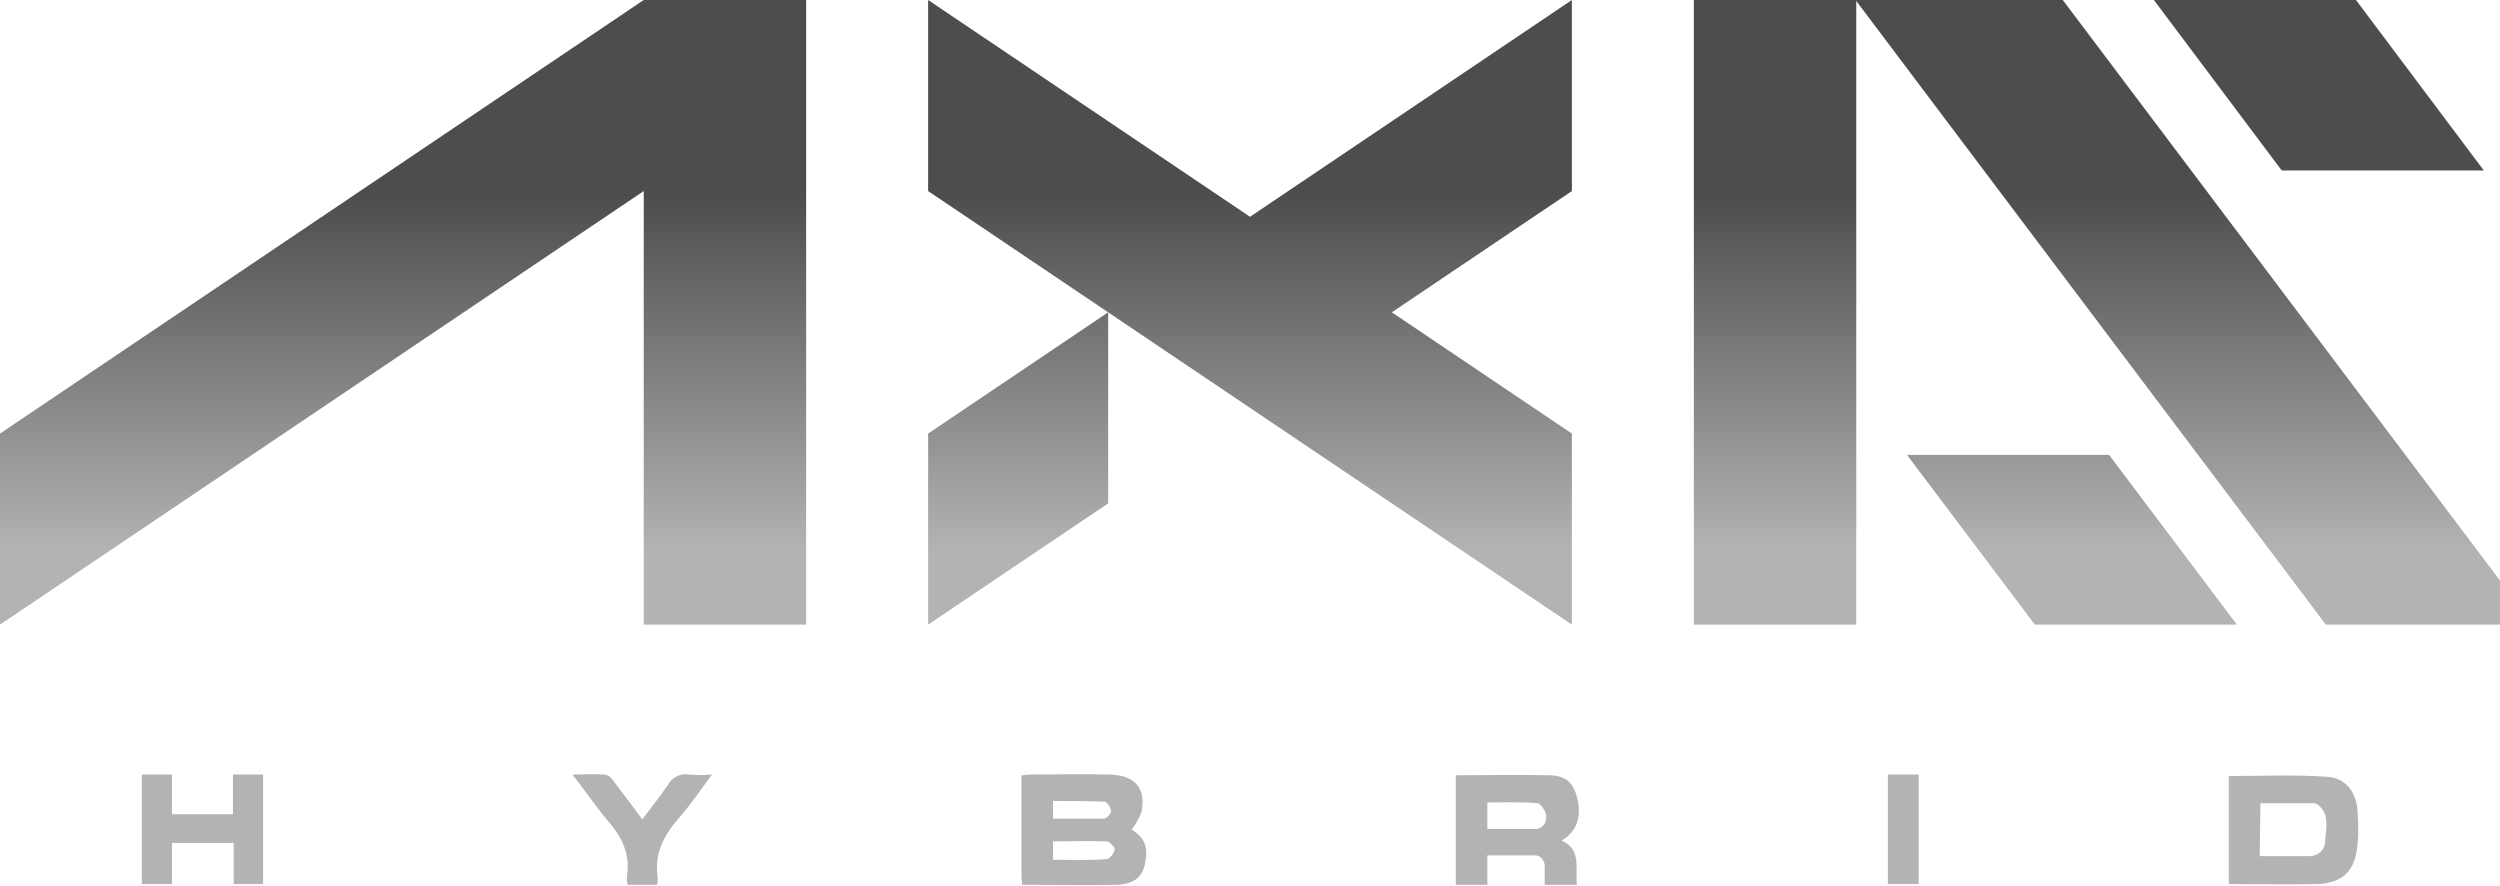
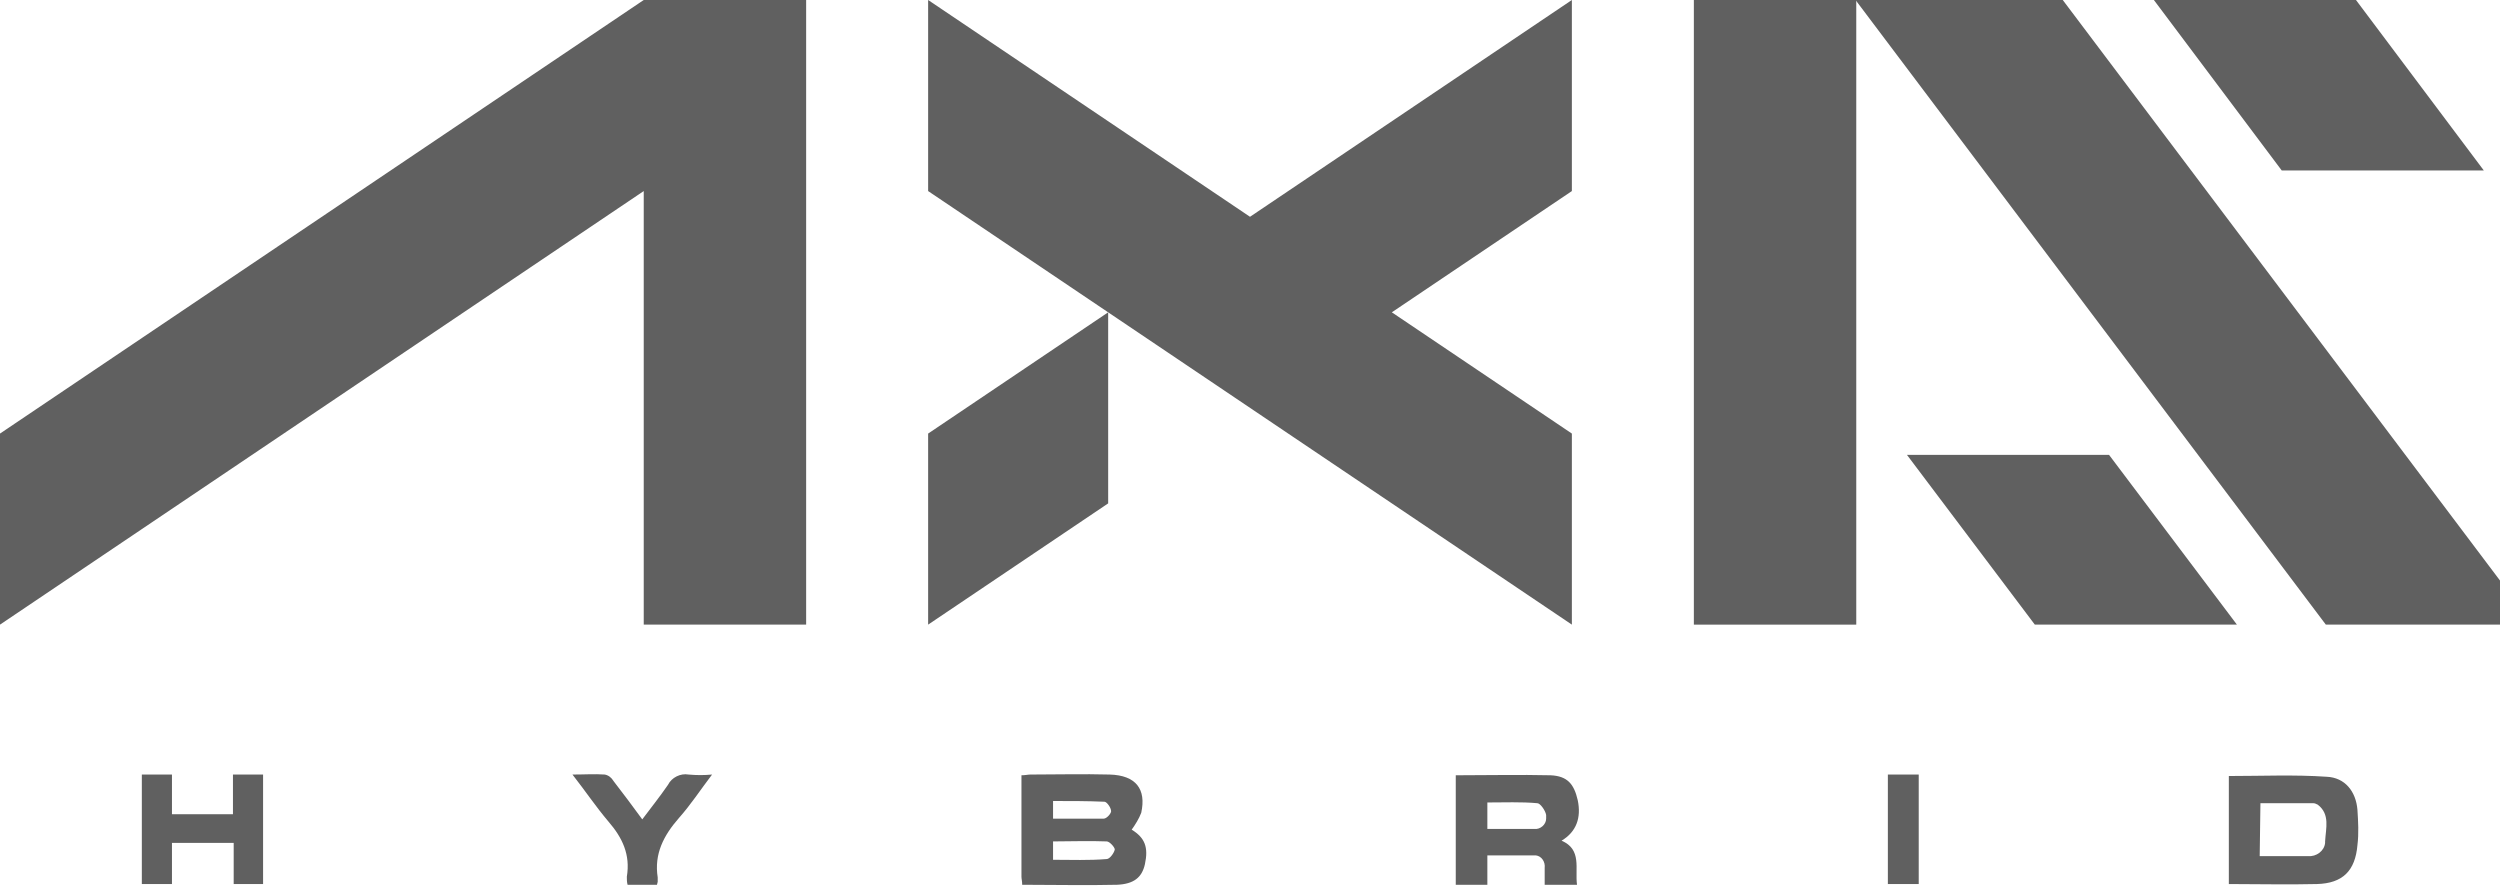
<svg xmlns="http://www.w3.org/2000/svg" version="1.1" id="Capa_1" x="0px" y="0px" viewBox="0 0 340.2 120.5" style="enable-background:new 0 0 340.2 120.5;" xml:space="preserve">
  <style type="text/css">
- 	.st0{fill:url(#SVGID_1_);}
- 	.st1{fill:url(#SVGID_00000067237397147212514710000014404883419742494854_);}
- 	.st2{fill:url(#SVGID_00000168822421693509162460000016700201958626242972_);}
- 	.st3{fill:url(#SVGID_00000023993702203502194590000001999354551815759279_);}
- 	.st4{fill:url(#SVGID_00000149377875605514143100000003438809913235261614_);}
- 	.st5{fill:url(#SVGID_00000042734844673721602340000007278148076088349090_);}
- 	.st6{fill:url(#SVGID_00000167390954239848145130000016015673418617302419_);}
- 	.st7{fill:#B3B3B3;}
+ 	.st0{fill:#606060;}
</style>
  <g id="Capa_1_00000086694005752531655680000011820215737366697889_">
-     <linearGradient id="SVGID_1_" gradientUnits="userSpaceOnUse" x1="54.85" y1="12.614" x2="54.85" y2="60.965" gradientTransform="matrix(1 0 0 -1 0 87.5145)">
-       <stop offset="0" style="stop-color:#B3B3B3" />
-       <stop offset="1" style="stop-color:#4D4D4D" />
-     </linearGradient>
    <polygon class="st0" points="0,59 0,85 87.6,26 87.6,85 109.7,85 109.7,0 87.6,0  " />
-     <linearGradient id="SVGID_00000054961003092712707260000000043393625409698729_" gradientUnits="userSpaceOnUse" x1="241.49" y1="12.614" x2="241.49" y2="60.965" gradientTransform="matrix(1 0 0 -1 0 87.5145)">
-       <stop offset="0" style="stop-color:#B3B3B3" />
-       <stop offset="1" style="stop-color:#4D4D4D" />
-     </linearGradient>
-     <rect x="230.5" style="fill:url(#SVGID_00000054961003092712707260000000043393625409698729_);" width="22.1" height="85" />
-     <linearGradient id="SVGID_00000011737637963661083490000010270596299278987435_" gradientUnits="userSpaceOnUse" x1="138.515" y1="12.614" x2="138.515" y2="60.965" gradientTransform="matrix(1 0 0 -1 0 87.5145)">
-       <stop offset="0" style="stop-color:#B3B3B3" />
-       <stop offset="1" style="stop-color:#4D4D4D" />
-     </linearGradient>
-     <polygon style="fill:url(#SVGID_00000011737637963661083490000010270596299278987435_);" points="126.3,85 150.8,68.5 150.8,42.5    126.3,59  " />
-     <linearGradient id="SVGID_00000181787428567337225590000006363622174439077786_" gradientUnits="userSpaceOnUse" x1="170.08" y1="12.614" x2="170.08" y2="60.965" gradientTransform="matrix(1 0 0 -1 0 87.5145)">
-       <stop offset="0" style="stop-color:#B3B3B3" />
-       <stop offset="1" style="stop-color:#4D4D4D" />
-     </linearGradient>
-     <polygon style="fill:url(#SVGID_00000181787428567337225590000006363622174439077786_);" points="170.1,29.5 126.3,0 126.3,26    170.1,55.5 170.1,55.5 170.1,55.5 213.9,85 213.9,59 189.4,42.5 213.9,26 213.9,0 170.1,29.5  " />
-     <linearGradient id="SVGID_00000153704579632390284360000004083692857002964912_" gradientUnits="userSpaceOnUse" x1="315.575" y1="12.614" x2="315.575" y2="60.965" gradientTransform="matrix(1 0 0 -1 0 87.5145)">
-       <stop offset="0" style="stop-color:#B3B3B3" />
-       <stop offset="1" style="stop-color:#4D4D4D" />
-     </linearGradient>
-     <polygon style="fill:url(#SVGID_00000153704579632390284360000004083692857002964912_);" points="338,23.2 320.6,0 293.1,0    310.5,23.2  " />
-     <linearGradient id="SVGID_00000070798628265899271950000001156116418582336415_" gradientUnits="userSpaceOnUse" x1="281.945" y1="12.614" x2="281.945" y2="60.965" gradientTransform="matrix(1 0 0 -1 0 87.5145)">
-       <stop offset="0" style="stop-color:#B3B3B3" />
-       <stop offset="1" style="stop-color:#4D4D4D" />
-     </linearGradient>
-     <polygon style="fill:url(#SVGID_00000070798628265899271950000001156116418582336415_);" points="259.5,61.9 276.9,85 304.4,85    287,61.9  " />
-     <linearGradient id="SVGID_00000016076867990424994620000010444778160966636953_" gradientUnits="userSpaceOnUse" x1="296.345" y1="12.614" x2="296.345" y2="60.965" gradientTransform="matrix(1 0 0 -1 0 87.5145)">
-       <stop offset="0" style="stop-color:#B3B3B3" />
-       <stop offset="1" style="stop-color:#4D4D4D" />
-     </linearGradient>
-     <polygon style="fill:url(#SVGID_00000016076867990424994620000010444778160966636953_);" points="280.7,0 252.5,0 316.5,85    340.2,85 340.2,79  " />
-     <path class="st7" d="M139.1,120.4c0-0.5-0.1-0.8-0.1-1.1v-13.8c0.5,0,0.9-0.1,1.2-0.1c3.6,0,7.2-0.1,10.8,0s5,2,4.3,5.2   c-0.3,0.8-0.8,1.6-1.3,2.3c1.8,1.1,2.3,2.4,1.8,4.7c-0.4,1.8-1.5,2.7-3.8,2.8C147.8,120.5,143.5,120.4,139.1,120.4z M143.3,117   c2.5,0,4.9,0.1,7.3-0.1c0.4,0,1-0.8,1.1-1.3c0-0.3-0.7-1.1-1.1-1.1c-2.4-0.1-4.8,0-7.3,0V117z M143.3,111.4c2.4,0,4.6,0,6.9,0   c0.4,0,1-0.7,1-1c0-0.5-0.6-1.3-0.9-1.3c-2.3-0.1-4.6-0.1-7-0.1L143.3,111.4z" />
-     <path class="st7" d="M303.3,120.3v-14.7c4.5,0,8.9-0.2,13.3,0.1c2.5,0.1,4,2,4.2,4.5c0.1,1.6,0.2,3.2,0,4.8c-0.3,3.5-2,5.2-5.5,5.3   C311.3,120.4,307.4,120.3,303.3,120.3z M307.5,116.5c2.3,0,4.5,0,6.6,0c1.1,0.1,2.2-0.7,2.3-1.8c0-0.1,0-0.1,0-0.2   c0.1-1.8,0.7-3.7-1-5c-0.2-0.1-0.4-0.2-0.6-0.2h-7.2L307.5,116.5z" />
-     <path class="st7" d="M198.1,105.5c4.4,0,8.7-0.1,12.9,0c2.3,0.1,3.2,1.2,3.7,3.4c0.5,2.4-0.2,4.3-2.2,5.5c2.8,1.2,1.8,3.8,2.1,6   h-4.4c0-0.8,0-1.5,0-2.3c0.1-0.8-0.4-1.6-1.2-1.7c-0.2,0-0.3,0-0.5,0c-2,0-4,0-6.1,0v4h-4.3L198.1,105.5z M202.4,112.8   c2.3,0,4.4,0,6.4,0c0.8,0.1,1.6-0.6,1.6-1.4c0-0.2,0-0.3,0-0.5c-0.1-0.6-0.8-1.6-1.2-1.6c-2.2-0.2-4.5-0.1-6.8-0.1V112.8z" />
-     <path class="st7" d="M31.7,110.8v-5.4h4.1v14.9h-4v-5.6h-8.4v5.6h-4.1v-14.9h4.1v5.4L31.7,110.8z" />
-     <path class="st7" d="M87.4,111.5c1.2-1.6,2.4-3.1,3.5-4.7c0.5-1,1.7-1.6,2.8-1.4c1.1,0.1,2.1,0.1,3.2,0c-1.6,2.1-2.9,4.1-4.5,5.9   c-2.1,2.4-3.4,4.9-2.9,8.1c0,0.2,0,0.4,0,0.6c0,0.1-0.1,0.3-0.1,0.4h-4c-0.1-0.4-0.1-0.7-0.1-1.1c0.5-3-0.6-5.3-2.5-7.5   c-1.7-2-3.1-4.1-4.9-6.4c1.7,0,3-0.1,4.4,0c0.5,0.1,0.9,0.4,1.2,0.9C84.8,108,86.1,109.7,87.4,111.5z" />
-     <path class="st7" d="M256.9,105.4h4.2v14.9h-4.2V105.4z" />
+     <rect x="230.5" y="0" class="st0" width="22.1" height="85" />
+     <polygon class="st0" points="126.3,85 150.8,68.5 150.8,42.5 126.3,59  " />
+     <polygon class="st0" points="170.1,29.5 126.3,0 126.3,26 170.1,55.5 170.1,55.5 170.1,55.5 213.9,85 213.9,59 189.4,42.5   213.9,26 213.9,0  " />
+     <polygon class="st0" points="338,23.2 320.6,0 293.1,0 310.5,23.2  " />
+     <polygon class="st0" points="259.5,61.9 276.9,85 304.4,85 287,61.9  " />
+     <polygon class="st0" points="280.7,0 252.5,0 316.5,85 340.2,85 340.2,79  " />
+     <path class="st0" d="M139.1,120.4c0-0.5-0.1-0.8-0.1-1.1v-13.8c0.5,0,0.9-0.1,1.2-0.1c3.6,0,7.2-0.1,10.8,0s5,2,4.3,5.2   c-0.3,0.8-0.8,1.6-1.3,2.3c1.8,1.1,2.3,2.4,1.8,4.7c-0.4,1.8-1.5,2.7-3.8,2.8C147.8,120.5,143.5,120.4,139.1,120.4z M143.3,117   c2.5,0,4.9,0.1,7.3-0.1c0.4,0,1-0.8,1.1-1.3c0-0.3-0.7-1.1-1.1-1.1c-2.4-0.1-4.8,0-7.3,0V117z M143.3,111.4c2.4,0,4.6,0,6.9,0   c0.4,0,1-0.7,1-1c0-0.5-0.6-1.3-0.9-1.3c-2.3-0.1-4.6-0.1-7-0.1V111.4z" />
+     <path class="st0" d="M303.3,120.3v-14.7c4.5,0,8.9-0.2,13.3,0.1c2.5,0.1,4,2,4.2,4.5c0.1,1.6,0.2,3.2,0,4.8c-0.3,3.5-2,5.2-5.5,5.3   C311.3,120.4,307.4,120.3,303.3,120.3z M307.5,116.5c2.3,0,4.5,0,6.6,0c1.1,0.1,2.2-0.7,2.3-1.8c0-0.1,0-0.1,0-0.2   c0.1-1.8,0.7-3.7-1-5c-0.2-0.1-0.4-0.2-0.6-0.2h-7.2L307.5,116.5z" />
+     <path class="st0" d="M198.1,105.5c4.4,0,8.7-0.1,12.9,0c2.3,0.1,3.2,1.2,3.7,3.4c0.5,2.4-0.2,4.3-2.2,5.5c2.8,1.2,1.8,3.8,2.1,6   h-4.4c0-0.8,0-1.5,0-2.3c0.1-0.8-0.4-1.6-1.2-1.7c-0.2,0-0.3,0-0.5,0c-2,0-4,0-6.1,0v4h-4.3V105.5z M202.4,112.8c2.3,0,4.4,0,6.4,0   c0.8,0.1,1.6-0.6,1.6-1.4c0-0.2,0-0.3,0-0.5c-0.1-0.6-0.8-1.6-1.2-1.6c-2.2-0.2-4.5-0.1-6.8-0.1V112.8z" />
+     <path class="st0" d="M31.7,110.8v-5.4h4.1v14.9h-4v-5.6h-8.4v5.6h-4.1v-14.9h4.1v5.4H31.7z" />
+     <path class="st0" d="M87.4,111.5c1.2-1.6,2.4-3.1,3.5-4.7c0.5-1,1.7-1.6,2.8-1.4c1.1,0.1,2.1,0.1,3.2,0c-1.6,2.1-2.9,4.1-4.5,5.9   c-2.1,2.4-3.4,4.9-2.9,8.1c0,0.2,0,0.4,0,0.6c0,0.1-0.1,0.3-0.1,0.4h-4c-0.1-0.4-0.1-0.7-0.1-1.1c0.5-3-0.6-5.3-2.5-7.5   c-1.7-2-3.1-4.1-4.9-6.4c1.7,0,3-0.1,4.4,0c0.5,0.1,0.9,0.4,1.2,0.9C84.8,108,86.1,109.7,87.4,111.5z" />
+     <path class="st0" d="M256.9,105.4h4.2v14.9h-4.2V105.4z" />
  </g>
</svg>
